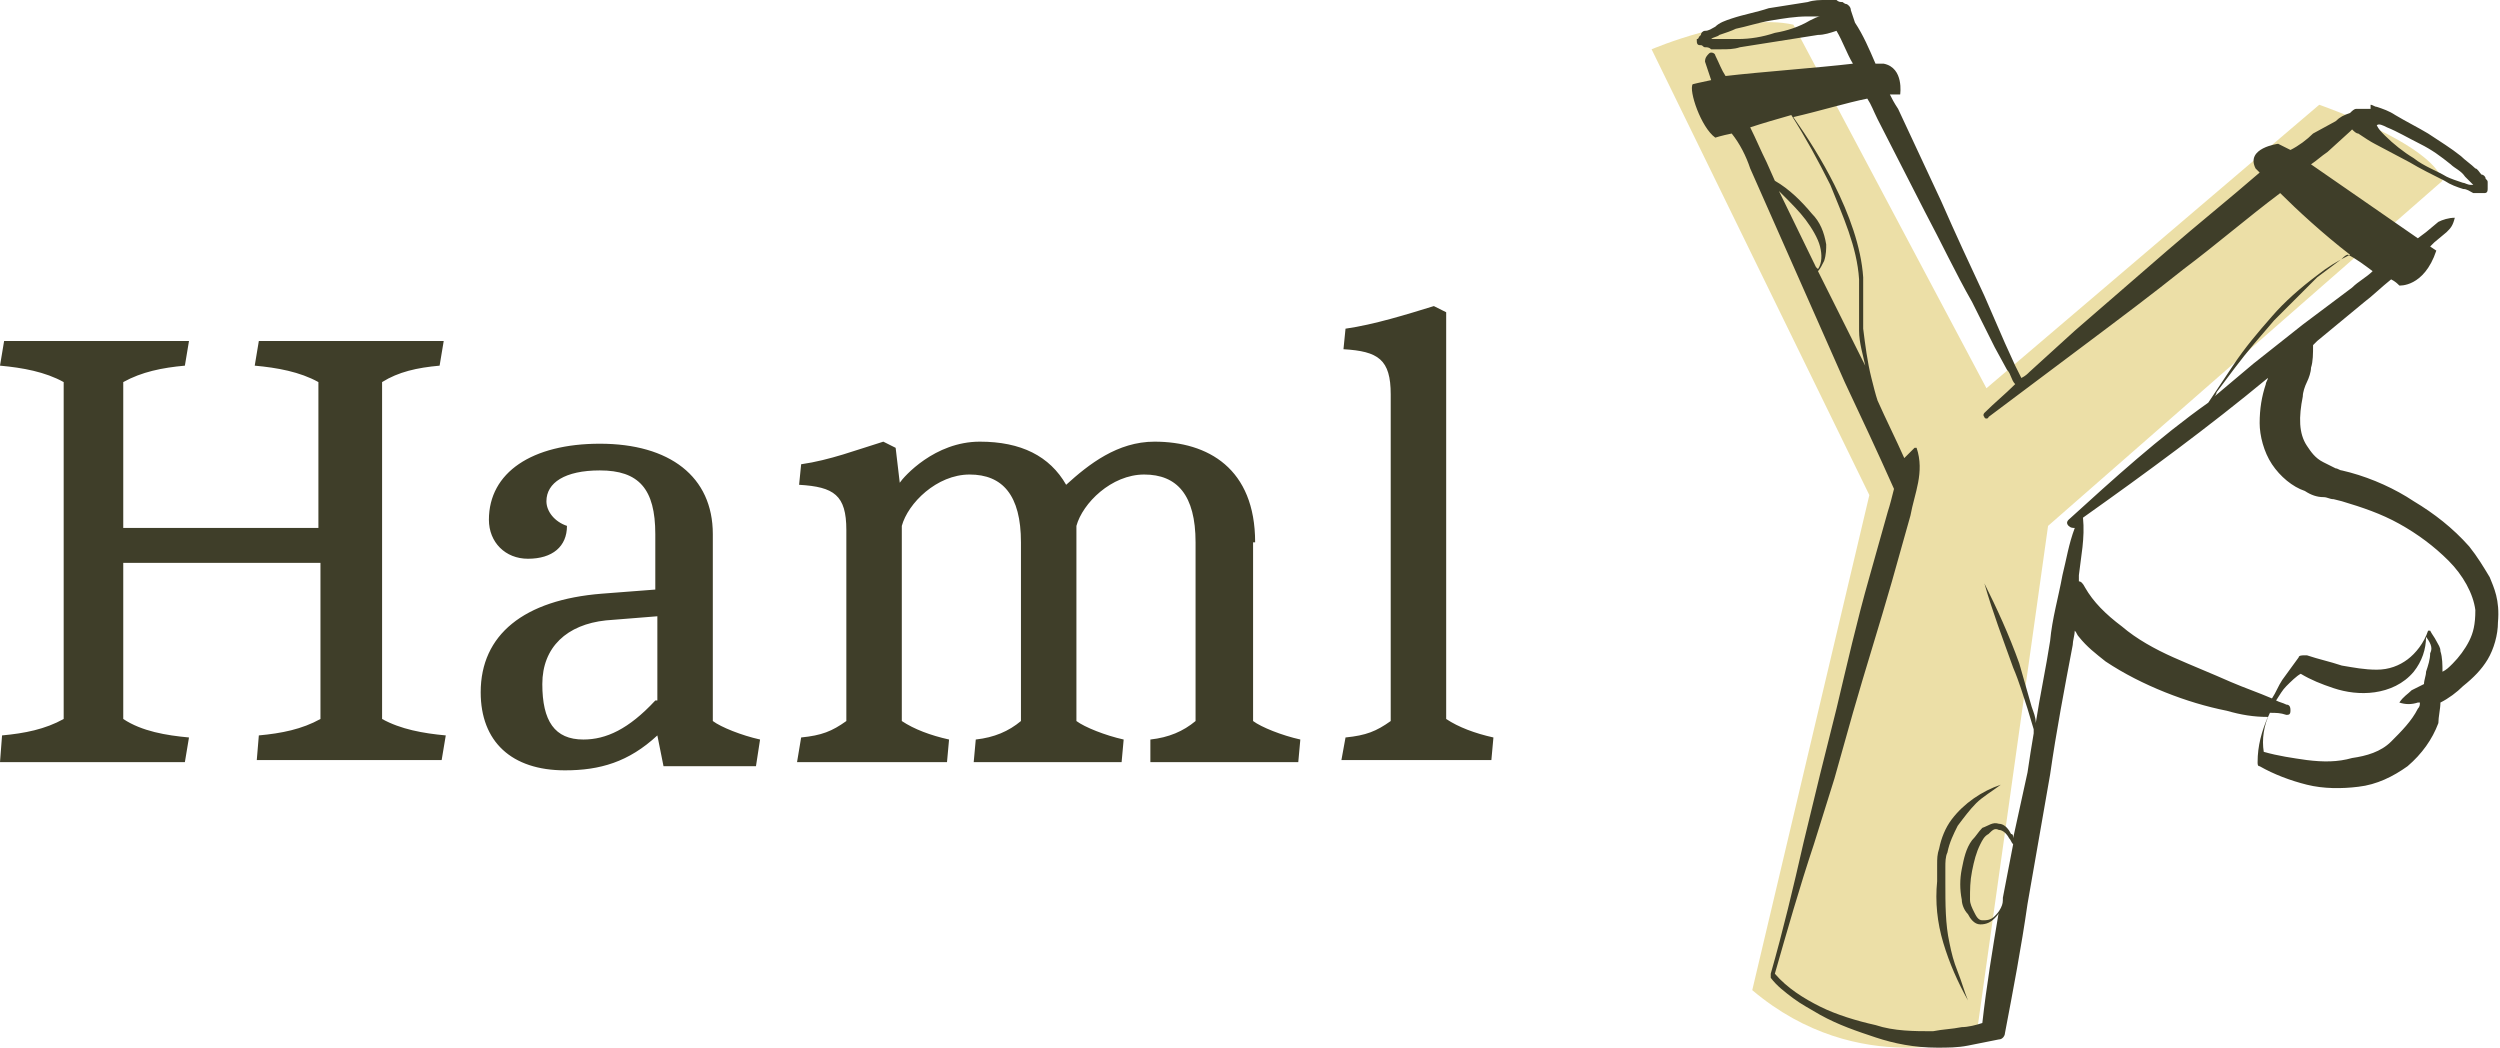
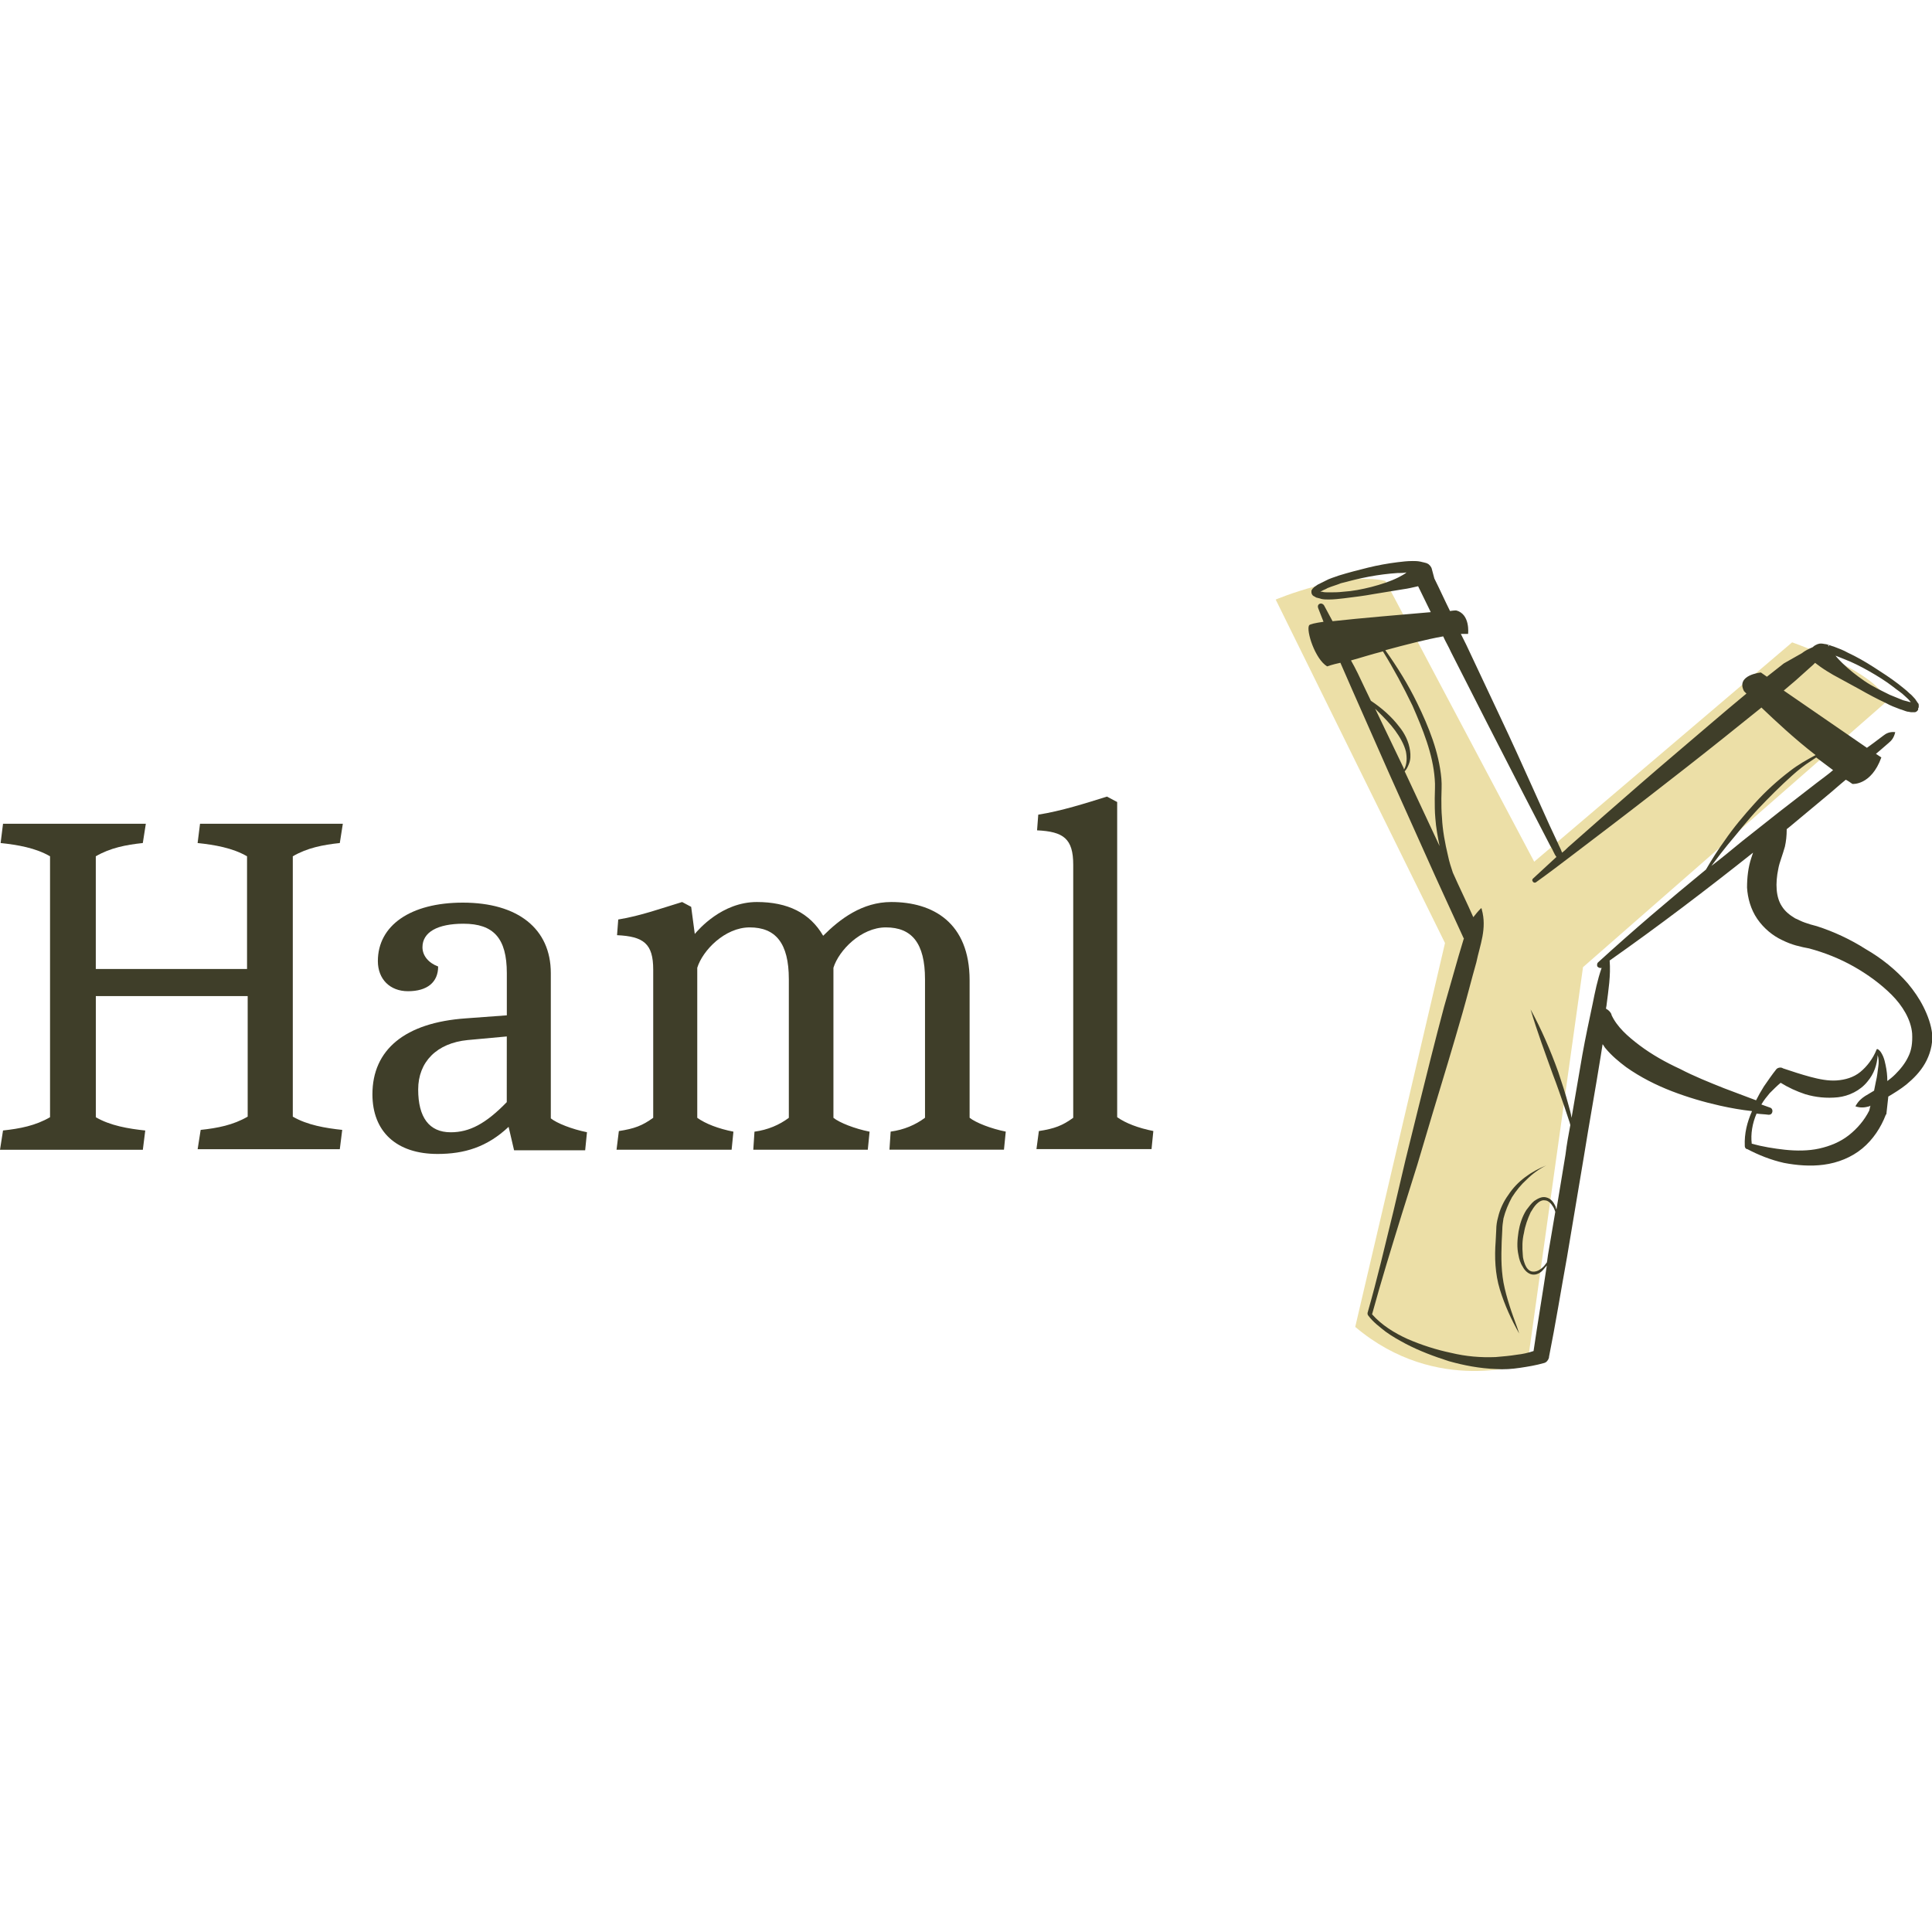
- <svg xmlns="http://www.w3.org/2000/svg" version="1.1" id="logo-jade" viewBox="0 0 121.7 51">
-   <path fill="#ECDFA7" d="M99.7,25.6l-3.5,24.9c0,0-5.7,2.1-10.9-2.3L91,24.1L80.4,2.4c0,0,4.2-1.8,6.9-1.2l9.4,17.7l16.2-13.8 c0,0,5.5,1.9,6,3.7L99.7,25.6z" />
-   <path fill="#3F3E29" d="M21.4,17.8l0.2-1.2h-9l-0.2,1.2c1.1,0.1,2.2,0.3,3.1,0.8v7.1H6v-7.1c0.9-0.5,1.9-0.7,3-0.8l0.2-1.2h-9 L0,17.8c1.1,0.1,2.2,0.3,3.1,0.8V35c-0.9,0.5-1.9,0.7-3,0.8L0,37.1h9l0.2-1.2C8.1,35.8,6.9,35.6,6,35v-7.6h9.6V35 c-0.9,0.5-1.9,0.7-3,0.8L12.5,37h9l0.2-1.2c-1.1-0.1-2.2-0.3-3.1-0.8V18.6C19.4,18.1,20.3,17.9,21.4,17.8z M34.7,26c0-2.8-2.1-4.4-5.5-4.4c-3.3,0-5.4,1.4-5.4,3.7c0,1.1,0.8,1.9,1.9,1.9c1.2,0,1.9-0.6,1.9-1.6 c-0.6-0.2-1-0.7-1-1.2c0-0.9,0.9-1.5,2.6-1.5c1.9,0,2.7,0.9,2.7,3.1v2.7l-2.6,0.2c-3.8,0.3-5.9,2-5.9,4.8c0,2.4,1.5,3.8,4.1,3.8 c1.7,0,3.1-0.4,4.5-1.7l0.3,1.5h4.5L37,36c-0.9-0.2-1.9-0.6-2.3-0.9V26z M31.9,34.1c-1.3,1.4-2.4,1.9-3.5,1.9c-1.4,0-2-0.9-2-2.7 s1.2-2.9,3.1-3.1l2.5-0.2V34.1z M61.1,26.4c0-3.6-2.3-4.9-4.9-4.9c-1.8,0-3.2,1.1-4.3,2.1c-0.8-1.4-2.2-2.1-4.2-2.1c-2.2,0-3.7,1.7-3.9,2 l-0.2-1.7L43,21.5c-1.3,0.4-2.6,0.9-4,1.1l-0.1,1c1.7,0.1,2.3,0.5,2.3,2.2v9.3c-0.7,0.5-1.2,0.7-2.2,0.8l-0.2,1.2h7.3l0.1-1.1 c-0.9-0.2-1.7-0.5-2.3-0.9v-9.5c0.3-1.1,1.7-2.5,3.3-2.5c1.6,0,2.5,1,2.5,3.3v8.7c-0.6,0.5-1.3,0.8-2.2,0.9l-0.1,1.1h7.2l0.1-1.1 c-0.9-0.2-1.9-0.6-2.3-0.9v-9.5c0.3-1.1,1.7-2.5,3.3-2.5c1.6,0,2.5,1,2.5,3.3v8.7c-0.6,0.5-1.3,0.8-2.2,0.9L56,37.1h7.2l0.1-1.1 c-0.9-0.2-1.9-0.6-2.3-0.9V26.4z M70.4,15.2l-0.6-0.3c-1.3,0.4-2.9,0.9-4.3,1.1l-0.1,1c1.7,0.1,2.3,0.5,2.3,2.2v15.9 c-0.7,0.5-1.2,0.7-2.2,0.8L65.3,37h7.3l0.1-1.1c-0.9-0.2-1.7-0.5-2.3-0.9V15.2z M121.2,28.1c-0.3-0.5-0.6-1-1-1.5c-0.8-0.9-1.7-1.6-2.7-2.2c-0.9-0.6-2-1.1-3.1-1.4l-0.4-0.1 c-0.1,0-0.2-0.1-0.3-0.1c-0.2-0.1-0.4-0.2-0.6-0.3c-0.4-0.2-0.6-0.5-0.8-0.8c-0.4-0.6-0.4-1.4-0.2-2.4c0-0.2,0.1-0.5,0.2-0.7 c0.1-0.2,0.2-0.5,0.2-0.7c0.1-0.3,0.1-0.7,0.1-1.1l0.2-0.2l2.3-1.9c0.4-0.3,0.8-0.7,1.3-1.1c0.2,0.1,0.3,0.2,0.4,0.3 c0,0,1.2,0.1,1.8-1.7l-0.3-0.2l0.2-0.2l0.6-0.5c0.2-0.2,0.3-0.3,0.4-0.7c-0.3,0-0.6,0.1-0.8,0.2l-0.6,0.5l-0.4,0.3l-5.2-3.6 c0.3-0.2,0.5-0.4,0.8-0.6l1.1-1c0,0,0.1-0.1,0.1-0.1c0.1,0.1,0.2,0.2,0.3,0.2c0.3,0.2,0.6,0.4,0.8,0.5l1.7,0.9 c0.5,0.3,1.1,0.6,1.7,0.9c0.3,0.2,0.6,0.3,0.9,0.4c0.2,0,0.3,0.1,0.5,0.2c0.1,0,0.2,0,0.3,0c0,0,0.1,0,0.2,0c0.1,0,0.2,0,0.2-0.2v0 c0,0,0-0.1,0-0.1c0-0.1,0-0.1,0-0.2c0-0.1,0-0.1-0.1-0.2c0-0.1-0.1-0.2-0.2-0.2c-0.1-0.1-0.2-0.3-0.3-0.3c-0.2-0.2-0.5-0.4-0.7-0.6 c-0.5-0.4-1-0.7-1.6-1.1c-0.5-0.3-1.1-0.6-1.6-0.9c-0.3-0.2-0.6-0.3-0.9-0.4c-0.1,0-0.2-0.1-0.3-0.1c0,0,0,0,0,0v0v0c0,0,0,0,0,0 V5.3c0,0-0.1,0-0.2,0c-0.1,0-0.2,0-0.3,0c-0.1,0-0.1,0-0.2,0c-0.1,0-0.2,0.1-0.3,0.2c-0.3,0.1-0.5,0.2-0.7,0.4l-1.1,0.6 c-0.3,0.3-0.7,0.6-1.1,0.8L110.9,7c0,0-1.6,0.2-1.1,1.2c0,0,0,0,0.2,0.2c-1.5,1.3-3,2.5-4.5,3.8c-1.5,1.3-3,2.6-4.5,3.9l-2.2,2 c-0.1,0.1-0.2,0.2-0.4,0.3c-0.1-0.2-0.2-0.4-0.3-0.6l-0.5-1.1l-1-2.3c-0.7-1.5-1.4-3-2.1-4.6l-2.1-4.5C92.2,5,92.1,4.8,92,4.6 c0.2,0,0.3,0,0.5,0c0,0,0.2-1.3-0.8-1.5c0,0-0.2,0-0.4,0c-0.3-0.7-0.6-1.4-1-2l-0.2-0.6c0-0.2-0.2-0.3-0.2-0.3 c-0.1,0-0.2-0.1-0.2-0.1c-0.1,0-0.2,0-0.3-0.1c-0.2,0-0.3,0-0.5,0c-0.3,0-0.6,0-0.9,0.1c-0.6,0.1-1.3,0.2-1.9,0.3 c-0.6,0.2-1.2,0.3-1.8,0.5C84,1,83.7,1.1,83.5,1.3c-0.2,0.1-0.3,0.2-0.5,0.2c-0.1,0-0.2,0.1-0.2,0.2c0,0-0.1,0.1-0.1,0.1 s0,0.1-0.1,0.1c0,0,0,0.1,0,0.1v0c0,0.2,0.1,0.2,0.2,0.2s0.1,0.1,0.2,0.1c0.1,0,0.2,0,0.3,0.1c0.2,0,0.3,0,0.5,0 c0.3,0,0.6,0,0.9-0.1c0.6-0.1,1.3-0.2,1.9-0.3l1.9-0.3c0.3,0,0.6-0.1,0.9-0.2c0.3,0.5,0.5,1.1,0.8,1.6c-1.7,0.2-4.5,0.4-6.2,0.6 c-0.2-0.3-0.3-0.6-0.5-1c0-0.1-0.2-0.2-0.3-0.1S83,2.8,83,3c0.1,0.3,0.2,0.6,0.3,0.9c-0.5,0.1-0.9,0.2-0.9,0.2 c-0.2,0.3,0.4,2.1,1.1,2.6c0,0,0.3-0.1,0.8-0.2C84.7,7,85,7.6,85.2,8.2l2.3,5.2l2.3,5.2c0.8,1.7,1.6,3.4,2.4,5.2c0,0,0,0,0,0 c-0.1,0.4-0.2,0.8-0.3,1.1c-0.3,1.1-0.6,2.1-0.9,3.2c-0.6,2.1-1.1,4.3-1.6,6.4l-0.8,3.2L87.8,41c-0.5,2.2-1,4.3-1.6,6.4 c0,0,0,0.1,0,0.2c0.3,0.4,0.7,0.7,1.1,1c0.4,0.3,0.8,0.5,1.3,0.8c0.9,0.5,1.8,0.8,2.7,1.1c0.9,0.3,1.9,0.5,3,0.5c0.5,0,1,0,1.5-0.1 c0.5-0.1,1-0.2,1.5-0.3c0.2,0,0.3-0.2,0.3-0.3v0c0.4-2.1,0.8-4.2,1.1-6.3l1.1-6.3c0.3-2.1,0.7-4.2,1.1-6.3c0-0.2,0.1-0.5,0.1-0.7 c0.1,0.1,0.1,0.2,0.2,0.3c0.4,0.5,0.8,0.8,1.3,1.2c0.9,0.6,1.9,1.1,2.9,1.5c1,0.4,2,0.7,3,0.9c0.7,0.2,1.3,0.3,2,0.3 c-0.3,0.7-0.5,1.4-0.5,2.2c0,0.1,0,0.2,0.1,0.2h0c0.7,0.4,1.5,0.7,2.3,0.9c0.8,0.2,1.7,0.2,2.5,0.1c0.9-0.1,1.7-0.5,2.4-1 c0.7-0.6,1.2-1.3,1.5-2.1l0,0v0c0-0.3,0.1-0.7,0.1-1v0c0.4-0.2,0.8-0.5,1.1-0.8c0.5-0.4,0.9-0.8,1.2-1.3c0.3-0.5,0.5-1.2,0.5-1.8 C121.7,29.2,121.4,28.6,121.2,28.1z M116.2,6.2c0.5,0.2,1,0.5,1.6,0.8s1,0.6,1.5,1c0.2,0.2,0.5,0.3,0.7,0.6c0.1,0.1,0.2,0.2,0.3,0.3 c0,0,0,0,0.1,0.1c0,0-0.1,0-0.1,0c-0.2,0-0.3-0.1-0.4-0.1c-0.3-0.1-0.6-0.2-0.8-0.3c-0.5-0.3-1.1-0.5-1.6-0.9 c-0.5-0.3-1-0.7-1.4-1.1c-0.2-0.2-0.3-0.3-0.4-0.5C115.8,6,116,6.1,116.2,6.2z M88.1,1c-0.5,0.3-1.1,0.5-1.7,0.6 c-0.6,0.2-1.2,0.3-1.8,0.3c-0.3,0-0.6,0-0.9,0c-0.2,0-0.3,0-0.4,0c0,0-0.1,0-0.1,0c0,0,0,0,0.1,0c0.1-0.1,0.3-0.1,0.4-0.2 c0.3-0.1,0.6-0.2,0.8-0.3C85,1.3,85.6,1.1,86.2,1c0.6-0.1,1.2-0.2,1.8-0.2c0.2,0,0.4,0,0.6,0C88.5,0.8,88.3,0.9,88.1,1z M115.5,13.2 c-0.3,0.3-0.7,0.5-1,0.8l-2.4,1.8l-2.4,1.9c-0.6,0.5-1.3,1.1-1.9,1.6c0,0,0.1-0.1,0.1-0.2c0.3-0.4,0.6-0.8,0.9-1.2 c0.6-0.8,1.3-1.6,1.9-2.3c0.7-0.7,1.4-1.4,2.1-2.1c0.4-0.3,0.8-0.6,1.2-0.9c0.1-0.1,0.2-0.2,0.3-0.2 C114.7,12.6,115.1,12.9,115.5,13.2z M88.4,13l-1.8-3.7l0.2,0.2c0.4,0.4,0.8,0.8,1.1,1.2c0.3,0.4,0.6,0.9,0.7,1.3 c0.1,0.4,0.1,0.8-0.1,1.1L88.4,13z M88.5,13.2c0.1-0.1,0.2-0.3,0.3-0.5c0.1-0.3,0.1-0.6,0.1-0.8c-0.1-0.6-0.3-1.1-0.7-1.5 c-0.5-0.6-1.1-1.2-1.8-1.6l-0.4-0.9c-0.3-0.6-0.5-1.1-0.8-1.7c0.6-0.2,1.3-0.4,2-0.6c0.7,1.1,1.3,2.2,1.9,3.4c0.6,1.5,1.3,3,1.4,4.6 c0,0.4,0,0.8,0,1.2s0,0.8,0,1.3c0,0.6,0.2,1.2,0.3,1.7L88.5,13.2z M97.5,43.7c0,0.2,0,0.3-0.1,0.5c-0.1,0.2-0.2,0.3-0.3,0.4 c-0.2,0.2-0.4,0.2-0.6,0.2c-0.2,0-0.3-0.2-0.4-0.4c-0.1-0.2-0.2-0.4-0.2-0.6c0-0.5,0-0.9,0.1-1.4c0.1-0.5,0.2-0.9,0.4-1.3 c0.1-0.2,0.2-0.4,0.4-0.5c0.2-0.2,0.3-0.3,0.5-0.2c0.2,0,0.4,0.2,0.5,0.4c0.1,0.1,0.1,0.2,0.2,0.3L97.5,43.7z M100.7,25.3 c-0.1,0.1-0.1,0.2,0,0.3c0.1,0.1,0.2,0.1,0.3,0.1c-0.3,0.8-0.4,1.5-0.6,2.3c-0.2,1.1-0.5,2.1-0.6,3.2c-0.2,1.3-0.5,2.7-0.7,4 c0-0.3-0.1-0.5-0.2-0.8c-0.2-0.7-0.4-1.4-0.6-2.1c-0.5-1.4-1.1-2.7-1.7-3.9c0.4,1.4,0.9,2.7,1.4,4.1c0.3,0.7,0.5,1.4,0.7,2 c0.1,0.3,0.2,0.7,0.3,1c0,0,0,0.1,0,0.2c-0.1,0.6-0.2,1.2-0.3,1.9L98,40.8c0-0.1,0-0.2-0.1-0.2c-0.1-0.2-0.3-0.5-0.6-0.5 c-0.3-0.1-0.5,0.1-0.8,0.2c-0.2,0.2-0.3,0.4-0.5,0.6c-0.3,0.4-0.4,0.9-0.5,1.4c-0.1,0.5-0.1,1,0,1.5c0,0.2,0.1,0.5,0.3,0.7 c0.1,0.2,0.3,0.5,0.6,0.5c0.3,0,0.5-0.1,0.7-0.3c0.1-0.1,0.2-0.2,0.2-0.3c-0.3,1.8-0.6,3.6-0.8,5.4c-0.3,0.1-0.7,0.2-1,0.2 c-0.5,0.1-0.9,0.1-1.4,0.2c-0.9,0-1.9,0-2.8-0.3c-0.9-0.2-1.9-0.5-2.7-0.9c-0.8-0.4-1.6-0.9-2.2-1.6c0.6-2.1,1.2-4.2,1.9-6.3l1-3.2 l0.9-3.2c0.6-2.1,1.3-4.3,1.9-6.4c0.3-1.1,0.6-2.1,0.9-3.2c0.2-1.1,0.7-2.1,0.3-3.3v0c0,0-0.1,0-0.1,0c-0.2,0.2-0.3,0.3-0.5,0.5 c-0.4-0.9-0.9-1.9-1.3-2.8c-0.1-0.3-0.2-0.7-0.3-1.1c-0.2-0.8-0.3-1.6-0.4-2.4c0-0.4,0-0.8,0-1.2s0-0.8,0-1.3 C90.6,12,90,10.4,89.3,9c-0.6-1.2-1.3-2.3-2-3.3c1.3-0.3,2.6-0.7,3.6-0.9c0.2,0.3,0.3,0.6,0.5,1l2.3,4.5c0.8,1.5,1.5,3,2.3,4.4 l1.1,2.2l0.6,1.1c0.2,0.2,0.2,0.5,0.4,0.7c-0.5,0.5-1,0.9-1.5,1.4c0,0-0.1,0.1,0,0.2c0,0.1,0.2,0.1,0.2,0c0.8-0.6,1.6-1.2,2.4-1.8 l2.4-1.8c1.6-1.2,3.2-2.4,4.7-3.6c1.6-1.2,3.1-2.5,4.7-3.7l0,0c0.8,0.8,2.1,2,3.4,3c-0.6,0.3-1.1,0.6-1.6,1c-0.8,0.6-1.6,1.3-2.2,2 c-0.7,0.8-1.3,1.5-1.9,2.4c-0.4,0.6-0.8,1.2-1.2,1.8C105.1,21.3,102.9,23.3,100.7,25.3z M118.3,31.8c0,0.3-0.1,0.6-0.2,0.9 c0,0.2-0.1,0.4-0.1,0.6c-0.2,0.1-0.4,0.2-0.6,0.3c-0.2,0.2-0.4,0.3-0.6,0.6c0.3,0.1,0.6,0.1,0.9,0c0,0,0,0,0.1,0 c0,0.1,0,0.2-0.1,0.3c-0.3,0.6-0.8,1.1-1.3,1.6s-1.2,0.7-1.9,0.8c-0.7,0.2-1.4,0.2-2.2,0.1c-0.7-0.1-1.4-0.2-2.1-0.4 c-0.1-0.6,0-1.3,0.3-1.9c0.3,0,0.5,0,0.8,0.1c0.1,0,0.2,0,0.2-0.2c0-0.1,0-0.3-0.2-0.3c-0.2-0.1-0.3-0.1-0.5-0.2 c0.2-0.3,0.3-0.5,0.5-0.7c0.2-0.2,0.5-0.5,0.7-0.6c0.5,0.3,1,0.5,1.6,0.7c0.6,0.2,1.3,0.3,2,0.2c0.7-0.1,1.4-0.4,1.9-1 c0.4-0.5,0.6-1.1,0.6-1.7C118.4,31.4,118.4,31.6,118.3,31.8z M120.2,31.2c-0.2,0.4-0.5,0.8-0.8,1.1c-0.2,0.2-0.3,0.3-0.5,0.4 c0-0.3,0-0.7-0.1-1c0-0.2-0.1-0.3-0.2-0.5c-0.1-0.2-0.2-0.3-0.3-0.5c0,0-0.1,0-0.1,0c-0.2,0.6-0.6,1.1-1,1.4 c-0.4,0.3-0.9,0.5-1.5,0.5s-1.1-0.1-1.7-0.2c-0.6-0.2-1.1-0.3-1.7-0.5l-0.1,0c-0.1,0-0.3,0-0.3,0.1c-0.3,0.4-0.5,0.7-0.8,1.1 c-0.2,0.3-0.3,0.6-0.5,0.9c-0.7-0.3-1.3-0.5-2-0.8c-0.9-0.4-1.9-0.8-2.8-1.2c-0.9-0.4-1.8-0.9-2.5-1.5c-0.8-0.6-1.4-1.2-1.8-1.9v0 c-0.1-0.2-0.2-0.3-0.3-0.3c0-0.1,0-0.2,0-0.3c0.1-0.9,0.3-1.8,0.2-2.8c3.1-2.2,6.1-4.4,9-6.8c0,0.1-0.1,0.2-0.1,0.3 c-0.2,0.6-0.3,1.2-0.3,1.9c0,0.6,0.2,1.4,0.6,2c0.4,0.6,1,1.1,1.6,1.3c0.3,0.2,0.6,0.3,0.9,0.3c0.2,0,0.3,0.1,0.5,0.1l0.4,0.1 c1,0.3,1.9,0.6,2.8,1.1c0.9,0.5,1.7,1.1,2.4,1.8c0.7,0.7,1.2,1.6,1.3,2.4C120.5,30.4,120.4,30.8,120.2,31.2z M115.2,5.3L115.2,5.3C115.2,5.3,115.2,5.3,115.2,5.3C115.2,5.3,115.2,5.3,115.2,5.3z M95,39.9c-0.3,0.4-0.5,0.9-0.6,1.4c-0.1,0.3-0.1,0.5-0.1,0.8l0,0.8c-0.1,1,0,2,0.3,3c0.3,1,0.7,1.9,1.2,2.8 c-0.2-0.5-0.3-0.9-0.5-1.4c-0.2-0.5-0.3-0.9-0.4-1.4c-0.2-0.9-0.2-1.9-0.2-2.9l0-0.8c0-0.2,0-0.5,0.1-0.7c0.1-0.5,0.3-0.9,0.5-1.3 c0.3-0.4,0.6-0.8,0.9-1.1c0.3-0.3,0.8-0.6,1.2-0.9C96.5,38.5,95.6,39.1,95,39.9z" />
+ <svg xmlns="http://www.w3.org/2000/svg" version="1.1" id="logo-haml" x="0px" y="0px" viewBox="0 0 600 600" enable-background="new 0 0 600 600" xml:space="preserve">
+   <path fill="#ECDFA7" d="M491.62,300.36L474.4,423.31c0,0-28.07,10.29-53.52-11.23l27.88-119.21L396.18,186.2  c0,0,20.77-8.8,34.06-5.8l46.22,87.21l80.1-68.12c0,0,26.95,9.36,29.38,18.34L491.62,300.36z" />
+   <path fill="#3F3E29" d="M0.94,351.08c5.24-0.56,10.11-1.5,14.6-4.12v-81.03c-4.49-2.62-10.11-3.56-15.35-4.12l0.75-5.99h44.35  l-0.94,5.99c-5.24,0.56-10.11,1.5-14.6,4.12v35h46.97v-35c-4.49-2.62-10.11-3.56-15.35-4.12l0.75-5.99h44.35l-0.94,5.99  c-5.24,0.56-10.11,1.5-14.6,4.12v80.85c4.49,2.62,10.11,3.56,15.35,4.12l-0.75,5.99H61.38l0.94-5.99c5.24-0.56,10.11-1.5,14.6-4.12  v-37.43H29.76v37.62c4.49,2.62,10.11,3.56,15.35,4.12l-0.75,5.99H0L0.94,351.08z" />
+   <path fill="#3F3E29" d="M157.95,349.95c-6.74,6.36-13.85,8.42-22.08,8.42c-12.73,0-20.21-6.92-20.21-18.53  c0-13.85,10.11-22.27,29.01-23.58l12.73-0.94v-13.1c0-10.85-4.12-15.35-13.47-15.35c-8.05,0-12.73,2.62-12.73,7.3  c0,2.62,1.87,4.87,4.87,5.99c0,4.87-3.37,7.67-9.36,7.67c-5.61,0-9.36-3.74-9.36-9.36c0-11.04,10.11-18.15,26.39-18.15  c17.03,0,27.32,8.05,27.32,21.9v45.1c1.87,1.5,6.55,3.37,11.23,4.3l-0.56,5.61h-22.08L157.95,349.95z M157.39,321.88L145.22,323  c-9.54,0.94-15.35,6.74-15.35,15.35s3.37,13.29,10.11,13.29c5.8,0,10.85-2.62,17.4-9.36C157.39,342.28,157.39,321.88,157.39,321.88z  " />
+   <path fill="#3F3E29" d="M192.19,351.26c4.87-0.75,7.3-1.68,10.67-4.12v-46.04c0-8.05-2.99-10.29-11.23-10.67l0.37-4.87  c6.92-1.12,13.66-3.56,19.84-5.43l2.81,1.5l1.12,8.42c1.12-1.31,8.42-9.92,19.28-9.92c9.54,0,16.47,3.37,20.59,10.48  c5.24-5.24,12.16-10.48,21.15-10.48c12.91,0,24.33,6.36,24.33,24.33v42.67c1.87,1.5,6.55,3.37,11.23,4.3l-0.56,5.61h-35.56  l0.37-5.61c4.12-0.56,7.67-2.06,10.67-4.3V304.1c0-11.23-4.12-16.09-12.16-16.09c-7.67,0-14.6,7.11-16.28,12.54v46.6  c1.87,1.5,6.55,3.37,11.23,4.3l-0.56,5.61h-35.56l0.37-5.61c4.12-0.56,7.67-2.06,10.67-4.3V304.1c0-11.23-4.12-16.09-12.16-16.09  c-7.67,0-14.6,7.11-16.28,12.54v46.6c2.62,1.87,6.55,3.37,11.23,4.3l-0.56,5.61h-35.74L192.19,351.26z" />
+   <path fill="#3F3E29" d="M322.63,351.26c4.87-0.75,7.3-1.68,10.67-4.12v-78.6c0-8.05-2.99-10.29-11.23-10.67l0.37-4.87  c7.11-1.12,14.78-3.56,21.33-5.61l3.18,1.68v97.88c2.62,1.87,6.55,3.37,11.23,4.3l-0.56,5.61h-35.74L322.63,351.26z" />
+   <path fill="#3F3E29" d="M597.36,312.71c-1.31-2.62-2.99-5.05-4.87-7.3c-3.74-4.3-8.23-7.86-13.1-10.67  c-4.68-2.99-9.92-5.43-15.16-7.11l-2.06-0.56c-0.56-0.19-1.12-0.37-1.68-0.56c-1.12-0.37-2.06-0.94-2.99-1.31  c-1.87-1.12-3.18-2.25-4.12-3.74c-1.87-2.81-2.06-7.11-1.12-11.6c0.19-1.12,0.56-2.25,0.94-3.37c0.37-1.12,0.75-2.25,1.12-3.56  c0.37-1.68,0.56-3.37,0.56-5.43l0.94-0.75l11.23-9.36c2.06-1.68,4.12-3.56,6.18-5.24c0.75,0.37,1.5,0.94,2.06,1.31  c0,0,5.8,0.56,8.98-8.23l-1.68-1.12l1.12-0.94l2.81-2.43c0.94-0.75,1.68-1.68,2.06-3.37c-1.68-0.19-2.81,0.37-3.74,1.12l-2.99,2.25  l-2.06,1.5l-25.83-17.78c1.31-1.12,2.43-2.06,3.74-3.18l5.43-4.87c0.19-0.19,0.37-0.37,0.56-0.56c0.56,0.37,0.94,0.75,1.5,1.12  c1.31,0.94,2.81,1.87,4.12,2.62l8.23,4.49c2.62,1.5,5.43,2.99,8.23,4.3c1.31,0.75,2.81,1.31,4.3,1.87c0.75,0.19,1.5,0.56,2.25,0.75  c0.37,0,0.94,0.19,1.31,0.19c0.19,0,0.56,0,0.94,0c0.37,0,0.75-0.19,1.12-0.75v-0.19l0,0l0,0l0,0c0-0.19,0-0.37,0.19-0.56  c0-0.37,0-0.56,0-0.75c0-0.37-0.19-0.56-0.37-0.75c-0.19-0.37-0.56-0.75-0.75-1.12c-0.56-0.56-1.12-1.31-1.68-1.68  c-1.12-1.12-2.43-2.06-3.56-2.99c-2.43-1.87-5.05-3.56-7.67-5.24c-2.62-1.68-5.24-3.18-8.05-4.49c-1.31-0.75-2.81-1.31-4.3-1.87  c-0.75-0.19-1.5-0.56-2.43-0.75c-0.37,0-0.94-0.19-1.5-0.19c-0.37,0-0.56,0-1.12,0.19c-0.37,0.19-0.94,0.37-1.5,0.94  c-1.31,0.56-2.43,1.12-3.37,1.87l-5.61,3.18c-1.68,1.31-3.56,2.81-5.24,4.12l-1.87-1.31c0,0-7.86,0.75-5.24,5.8  c0,0,0.19,0.19,0.75,0.75c-7.49,6.18-14.78,12.54-22.08,18.71c-7.49,6.36-14.78,12.73-22.27,19.28l-11.04,9.73  c-0.56,0.56-1.12,1.12-1.87,1.68c-0.37-1.12-0.94-2.06-1.31-2.99l-2.62-5.61l-5.05-11.23c-3.37-7.49-6.74-14.97-10.29-22.46  l-10.48-22.27c-0.56-1.12-1.12-2.25-1.68-3.37c0.94,0,1.68,0,2.25,0c0,0,0.75-6.18-3.74-7.3c0,0-0.75,0-1.87,0.19  c-1.68-3.37-3.18-6.74-4.87-10.11l0,0l-0.75-2.81c-0.19-0.94-0.75-1.31-1.12-1.68c-0.37-0.19-0.75-0.37-0.94-0.37  c-0.56-0.19-0.94-0.19-1.5-0.37c-0.94-0.19-1.68-0.19-2.43-0.19c-1.68,0-3.18,0.19-4.68,0.37c-2.99,0.37-6.18,0.94-9.17,1.68  c-2.99,0.75-5.99,1.5-8.98,2.43c-1.5,0.56-2.99,0.94-4.3,1.68c-0.75,0.37-1.5,0.75-2.25,1.12c-0.37,0.19-0.75,0.56-1.12,0.75  c-0.19,0.19-0.37,0.37-0.56,0.56c-0.19,0.19-0.19,0.37-0.37,0.56c0,0.19,0,0.37,0,0.56l0,0l0,0l0,0v0.19  c0.19,0.75,0.56,0.94,0.94,1.12c0.37,0.19,0.56,0.37,0.75,0.37c0.56,0.19,0.94,0.19,1.31,0.37c0.75,0.19,1.68,0.19,2.43,0.19  c1.5,0,3.18-0.19,4.68-0.37c2.99-0.37,6.18-0.75,9.17-1.31l9.17-1.5c1.5-0.19,2.99-0.56,4.68-0.94c1.31,2.62,2.62,5.43,3.93,8.05  c-8.61,0.75-22.08,1.87-30.5,2.81c-0.94-1.68-1.68-3.18-2.62-4.87c-0.19-0.37-0.75-0.75-1.31-0.56c-0.56,0.19-0.75,0.75-0.56,1.31  c0.56,1.5,1.12,2.81,1.68,4.3c-2.62,0.37-4.3,0.75-4.49,1.12c-0.94,1.68,1.87,10.48,5.61,12.73c0,0,1.5-0.56,4.12-1.12  c1.31,2.99,2.62,5.99,3.93,8.98l11.23,25.45l11.42,25.45c3.74,8.42,7.67,16.84,11.6,25.45l0,0c0,0,0,0.19,0.19,0.19  c-0.56,1.87-1.12,3.74-1.68,5.61c-1.5,5.24-2.99,10.48-4.49,15.72c-2.81,10.48-5.43,21.15-8.05,31.63l-3.93,15.91l-3.74,15.91  c-2.62,10.67-5.05,21.15-8.05,31.63c0,0.19,0,0.56,0.19,0.75c1.5,2.06,3.56,3.56,5.43,5.05c2.06,1.5,4.12,2.62,6.18,3.74  c4.3,2.25,8.8,3.93,13.47,5.43c4.68,1.31,9.54,2.25,14.6,2.43c2.43,0.19,5.05,0,7.49-0.37c2.43-0.37,4.87-0.75,7.49-1.5  c0.75-0.19,1.31-0.94,1.5-1.68v-0.19c2.06-10.29,3.74-20.77,5.61-31.07l5.24-31.25c1.68-10.48,3.56-20.77,5.24-31.25  c0.19-1.12,0.37-2.43,0.56-3.56c0.37,0.37,0.56,0.94,0.94,1.31c1.87,2.25,4.12,4.12,6.36,5.8c4.49,3.18,9.36,5.61,14.22,7.49  c4.87,1.87,9.92,3.37,14.97,4.49c3.37,0.75,6.55,1.31,9.92,1.68c-1.5,3.37-2.43,6.92-2.25,10.85c0,0.37,0.19,0.75,0.56,0.94h0.19  c3.56,1.87,7.3,3.37,11.42,4.3c3.93,0.75,8.23,1.12,12.35,0.56c4.3-0.56,8.61-2.25,11.98-5.05s5.8-6.55,7.3-10.48l0.19-0.19v-0.19  c0.19-1.68,0.37-3.37,0.56-5.05v-0.19c1.87-1.12,3.74-2.25,5.61-3.74c2.25-1.87,4.3-3.93,5.8-6.55s2.43-5.8,2.25-8.98  C599.79,318.33,598.67,315.33,597.36,312.71z M593.8,218.39L593.8,218.39C593.8,218.39,593.8,218.58,593.8,218.39z M580.51,208.47  c2.62,1.5,5.05,2.99,7.49,4.87c1.12,0.94,2.43,1.68,3.56,2.81c0.56,0.56,1.12,0.94,1.5,1.5c0.19,0.19,0.19,0.19,0.37,0.37  c-0.19,0-0.37,0-0.37,0c-0.75-0.19-1.31-0.37-2.06-0.56c-1.31-0.56-2.81-1.12-4.12-1.68c-2.62-1.31-5.43-2.62-7.86-4.3  c-2.43-1.68-4.87-3.56-6.92-5.61c-0.75-0.75-1.5-1.5-2.06-2.25c0.94,0.37,1.87,0.75,2.81,1.12  C575.27,205.67,577.89,206.98,580.51,208.47z M567.79,200.24c0,0,0,0,0.19,0.19v0.19v0.19c0,0,0-0.19-0.19-0.19V200.24  L567.79,200.24z M409.65,184.15L409.65,184.15L409.65,184.15z M434.36,179.28c-2.62,1.31-5.61,2.25-8.42,2.99  c-2.99,0.75-5.8,1.31-8.8,1.5c-1.5,0.19-2.99,0.19-4.49,0.19c-0.75,0-1.5,0-2.06-0.19c-0.19,0-0.37,0-0.56,0  c0.19,0,0.19-0.19,0.37-0.19c0.56-0.37,1.31-0.56,1.87-0.94c1.31-0.56,2.81-0.94,4.12-1.5c2.81-0.75,5.8-1.5,8.8-2.06  c2.99-0.56,5.99-0.94,8.8-1.12c0.94,0,1.87,0,2.81-0.19C436.23,178.34,435.29,178.72,434.36,179.28z M564.23,243.1l-11.6,8.98  l-11.6,9.17c-3.18,2.62-6.36,5.24-9.54,7.67c0.19-0.19,0.37-0.56,0.56-0.75c1.5-2.06,2.99-3.93,4.49-5.8  c3.18-3.74,6.18-7.67,9.54-11.23c3.37-3.56,6.92-7.11,10.48-10.29c1.87-1.68,3.74-3.18,5.8-4.49c0.56-0.37,1.12-0.75,1.68-1.12  c1.68,1.31,3.56,2.62,5.24,3.93C567.79,240.48,565.92,241.79,564.23,243.1z M427.06,220.08l0.94,0.94c1.87,1.87,3.74,3.74,5.24,5.8  c1.5,2.06,2.81,4.3,3.37,6.55c0.37,1.87,0.37,3.93-0.56,5.61l-0.19-0.56L427.06,220.08z M436.23,239.54  c0.56-0.56,0.94-1.31,1.31-2.25c0.56-1.31,0.56-2.81,0.37-4.12c-0.37-2.81-1.68-5.43-3.37-7.49c-2.43-3.18-5.43-5.8-8.8-8.05  l-2.06-4.3c-1.31-2.81-2.62-5.61-4.12-8.23c2.81-0.75,6.18-1.87,9.92-2.81c3.37,5.43,6.36,11.04,9.17,16.84  c3.18,7.3,6.36,14.97,6.92,22.83c0.19,1.87,0,3.93,0,5.99c0,2.06,0,4.12,0.19,6.18c0.19,2.81,0.75,5.8,1.31,8.61L436.23,239.54z   M480.39,392.06c-0.56,0.75-0.94,1.31-1.68,1.87c-0.94,0.75-1.87,1.12-2.99,0.94c-0.94-0.19-1.68-1.12-2.06-2.06  c-0.37-0.94-0.75-2.06-0.75-3.18c-0.19-2.25-0.19-4.49,0.37-6.74c0.37-2.25,1.12-4.3,2.06-6.36c0.56-0.94,1.12-1.87,1.87-2.62  c0.75-0.75,1.68-1.31,2.62-1.12c0.94,0,1.87,0.94,2.43,1.87c0.37,0.56,0.56,1.12,0.75,1.68l-2.25,13.29  C480.58,390.56,480.58,391.31,480.39,392.06z M491.43,327.5c-1.12,6.55-2.25,13.1-3.37,19.65c-0.19-1.31-0.56-2.62-0.94-3.93  c-0.94-3.56-2.06-6.92-3.18-10.29c-2.43-6.74-5.24-13.29-8.61-19.46c2.06,6.92,4.49,13.47,6.92,20.21c1.31,3.37,2.43,6.74,3.56,9.92  c0.56,1.68,1.12,3.37,1.68,5.05c0,0.19,0.19,0.56,0.19,0.75c-0.56,2.99-1.12,5.99-1.5,9.17l-2.81,17.03  c-0.19-0.37-0.19-0.75-0.37-1.12c-0.56-1.12-1.31-2.25-2.81-2.62c-1.31-0.37-2.62,0.37-3.74,1.12c-0.94,0.75-1.68,1.87-2.43,2.81  c-1.31,2.06-2.06,4.49-2.43,6.74c-0.37,2.43-0.56,4.87,0,7.3c0.19,1.12,0.56,2.43,1.31,3.56c0.56,1.12,1.68,2.25,2.99,2.43  c1.31,0.19,2.62-0.56,3.37-1.5c0.37-0.37,0.75-0.94,1.12-1.31c-1.31,8.8-2.81,17.59-4.12,26.57c-1.68,0.56-3.37,0.94-5.05,1.12  c-2.25,0.37-4.49,0.56-6.74,0.75c-4.68,0.19-9.17-0.19-13.85-1.31c-4.49-0.94-9.17-2.43-13.47-4.3c-4.12-1.87-8.05-4.3-11.04-7.67  c2.81-10.29,5.99-20.59,9.17-30.88l4.87-15.53l4.68-15.72c3.18-10.48,6.36-20.96,9.36-31.44c1.5-5.24,2.81-10.48,4.3-15.72  c1.12-5.43,3.37-10.48,1.68-16.47v-0.19c-0.19-0.19-0.37-0.19-0.37,0c-0.94,0.94-1.5,1.68-2.25,2.62c-2.06-4.68-4.3-9.17-6.36-13.85  c-0.56-1.68-1.12-3.37-1.5-5.24c-0.94-3.93-1.68-7.86-1.87-11.79c-0.19-2.06-0.19-3.93-0.19-5.99s0.19-4.12,0-6.18  c-0.75-8.23-3.93-16.09-7.49-23.39c-2.81-5.8-6.18-11.23-9.92-16.47c6.18-1.68,12.73-3.37,17.97-4.3c0.75,1.68,1.68,3.18,2.43,4.87  l11.23,22.08c3.74,7.3,7.49,14.6,11.23,21.9l5.61,10.85l2.81,5.43c0.75,1.12,1.12,2.43,1.87,3.37c-2.43,2.25-4.87,4.49-7.3,6.74  c-0.19,0.19-0.37,0.56,0,0.94c0.19,0.37,0.75,0.37,0.94,0.19c3.93-2.81,7.86-5.8,11.79-8.8l11.79-8.98  c7.86-5.99,15.53-11.98,23.21-17.97c7.67-5.99,15.35-12.16,23.02-18.34l0.19-0.19c4.12,3.93,10.29,9.73,16.84,14.78  c-2.81,1.5-5.43,2.99-7.86,4.87c-3.93,2.99-7.67,6.36-11.04,10.11c-3.37,3.74-6.55,7.49-9.36,11.6c-2.06,2.81-3.93,5.8-5.8,8.98  c-11.42,9.36-22.64,18.9-33.5,28.82c-0.37,0.37-0.37,0.94-0.19,1.31c0.37,0.37,0.94,0.56,1.31,0.37c-1.31,3.74-2.06,7.49-2.81,11.23  C493.49,317.02,492.37,322.26,491.43,327.5z M574.15,352.57c-2.62,2.06-5.8,3.37-9.17,4.12s-7.11,0.75-10.67,0.37  c-3.37-0.37-6.92-0.94-10.29-1.87c-0.37-2.99,0.19-6.36,1.5-9.36c1.31,0.19,2.43,0.19,3.74,0.37c0.56,0,0.94-0.19,1.12-0.75  s0-1.31-0.75-1.5l0,0c-0.94-0.37-1.68-0.56-2.62-0.94c0.75-1.31,1.68-2.43,2.62-3.56c1.12-1.12,2.25-2.25,3.37-3.18  c2.43,1.5,4.87,2.62,7.67,3.56c3.18,0.94,6.55,1.31,10.11,0.94c3.37-0.37,6.92-2.06,9.17-4.87c2.06-2.43,2.99-5.24,3.18-8.23  c0.37,1.12,0.37,2.43,0.19,3.56c-0.19,1.5-0.37,3.18-0.75,4.68c-0.19,0.94-0.37,1.87-0.56,2.81c-0.94,0.56-1.87,1.12-2.81,1.68  c-1.12,0.75-2.06,1.5-2.99,3.18c1.68,0.56,2.99,0.37,4.3,0c0.19,0,0.19-0.19,0.37-0.19c-0.19,0.56-0.19,0.94-0.37,1.5  C579.02,347.89,576.77,350.51,574.15,352.57z M592.68,328.06c-0.94,2.06-2.43,3.93-4.12,5.61c-0.75,0.75-1.68,1.5-2.43,2.06  c0-1.68-0.19-3.37-0.56-5.05c-0.19-0.94-0.37-1.68-0.75-2.62c-0.37-0.75-0.75-1.68-1.68-2.25l0,0c-0.19,0-0.37,0-0.37,0.19l0,0  c-1.12,2.81-2.99,5.24-5.05,6.92s-4.68,2.43-7.3,2.62c-2.62,0.19-5.43-0.37-8.23-1.12s-5.61-1.68-8.42-2.62l-0.37-0.19  c-0.56-0.19-1.31,0-1.68,0.37c-1.5,1.87-2.62,3.56-3.93,5.43c-0.94,1.5-1.68,2.81-2.43,4.3c-3.37-1.31-6.55-2.43-9.92-3.74  c-4.68-1.87-9.36-3.74-13.66-5.99c-4.49-2.06-8.8-4.49-12.54-7.3c-3.74-2.81-7.11-5.8-8.8-9.54v-0.19  c-0.37-0.75-0.94-1.31-1.68-1.68c0-0.37,0.19-0.94,0.19-1.31c0.56-4.49,1.31-8.98,0.94-13.66c15.16-10.67,29.94-21.9,44.54-33.5  c-0.19,0.56-0.37,1.12-0.56,1.68c-0.94,2.81-1.31,5.99-1.31,9.17c0.19,3.18,1.12,6.74,3.18,9.73c2.06,2.99,4.87,5.24,7.67,6.55  c1.5,0.75,2.99,1.31,4.3,1.68c0.75,0.19,1.5,0.37,2.25,0.56l1.87,0.37c4.87,1.31,9.54,3.18,13.85,5.61c4.3,2.43,8.42,5.43,11.79,8.8  s5.99,7.67,6.36,11.98C593.99,323.94,593.61,326.19,592.68,328.06z" />
+   <path fill="#3F3E29" d="M468.42,371.1c-1.5,2.06-2.62,4.49-3.18,6.92c-0.37,1.31-0.56,2.62-0.56,3.74l-0.19,3.74  c-0.37,4.87-0.19,10.11,1.31,14.97c1.5,4.87,3.56,9.36,5.99,13.66c-0.75-2.43-1.68-4.68-2.43-6.92s-1.5-4.68-2.06-7.11  c-1.12-4.68-1.12-9.54-0.94-14.41l0.19-3.74c0-1.12,0.19-2.43,0.37-3.56c0.56-2.25,1.5-4.49,2.62-6.55  c1.31-2.06,2.81-3.93,4.68-5.61c1.68-1.68,3.74-3.18,5.99-4.3C475.53,363.8,471.22,366.8,468.42,371.1z" />
</svg>
